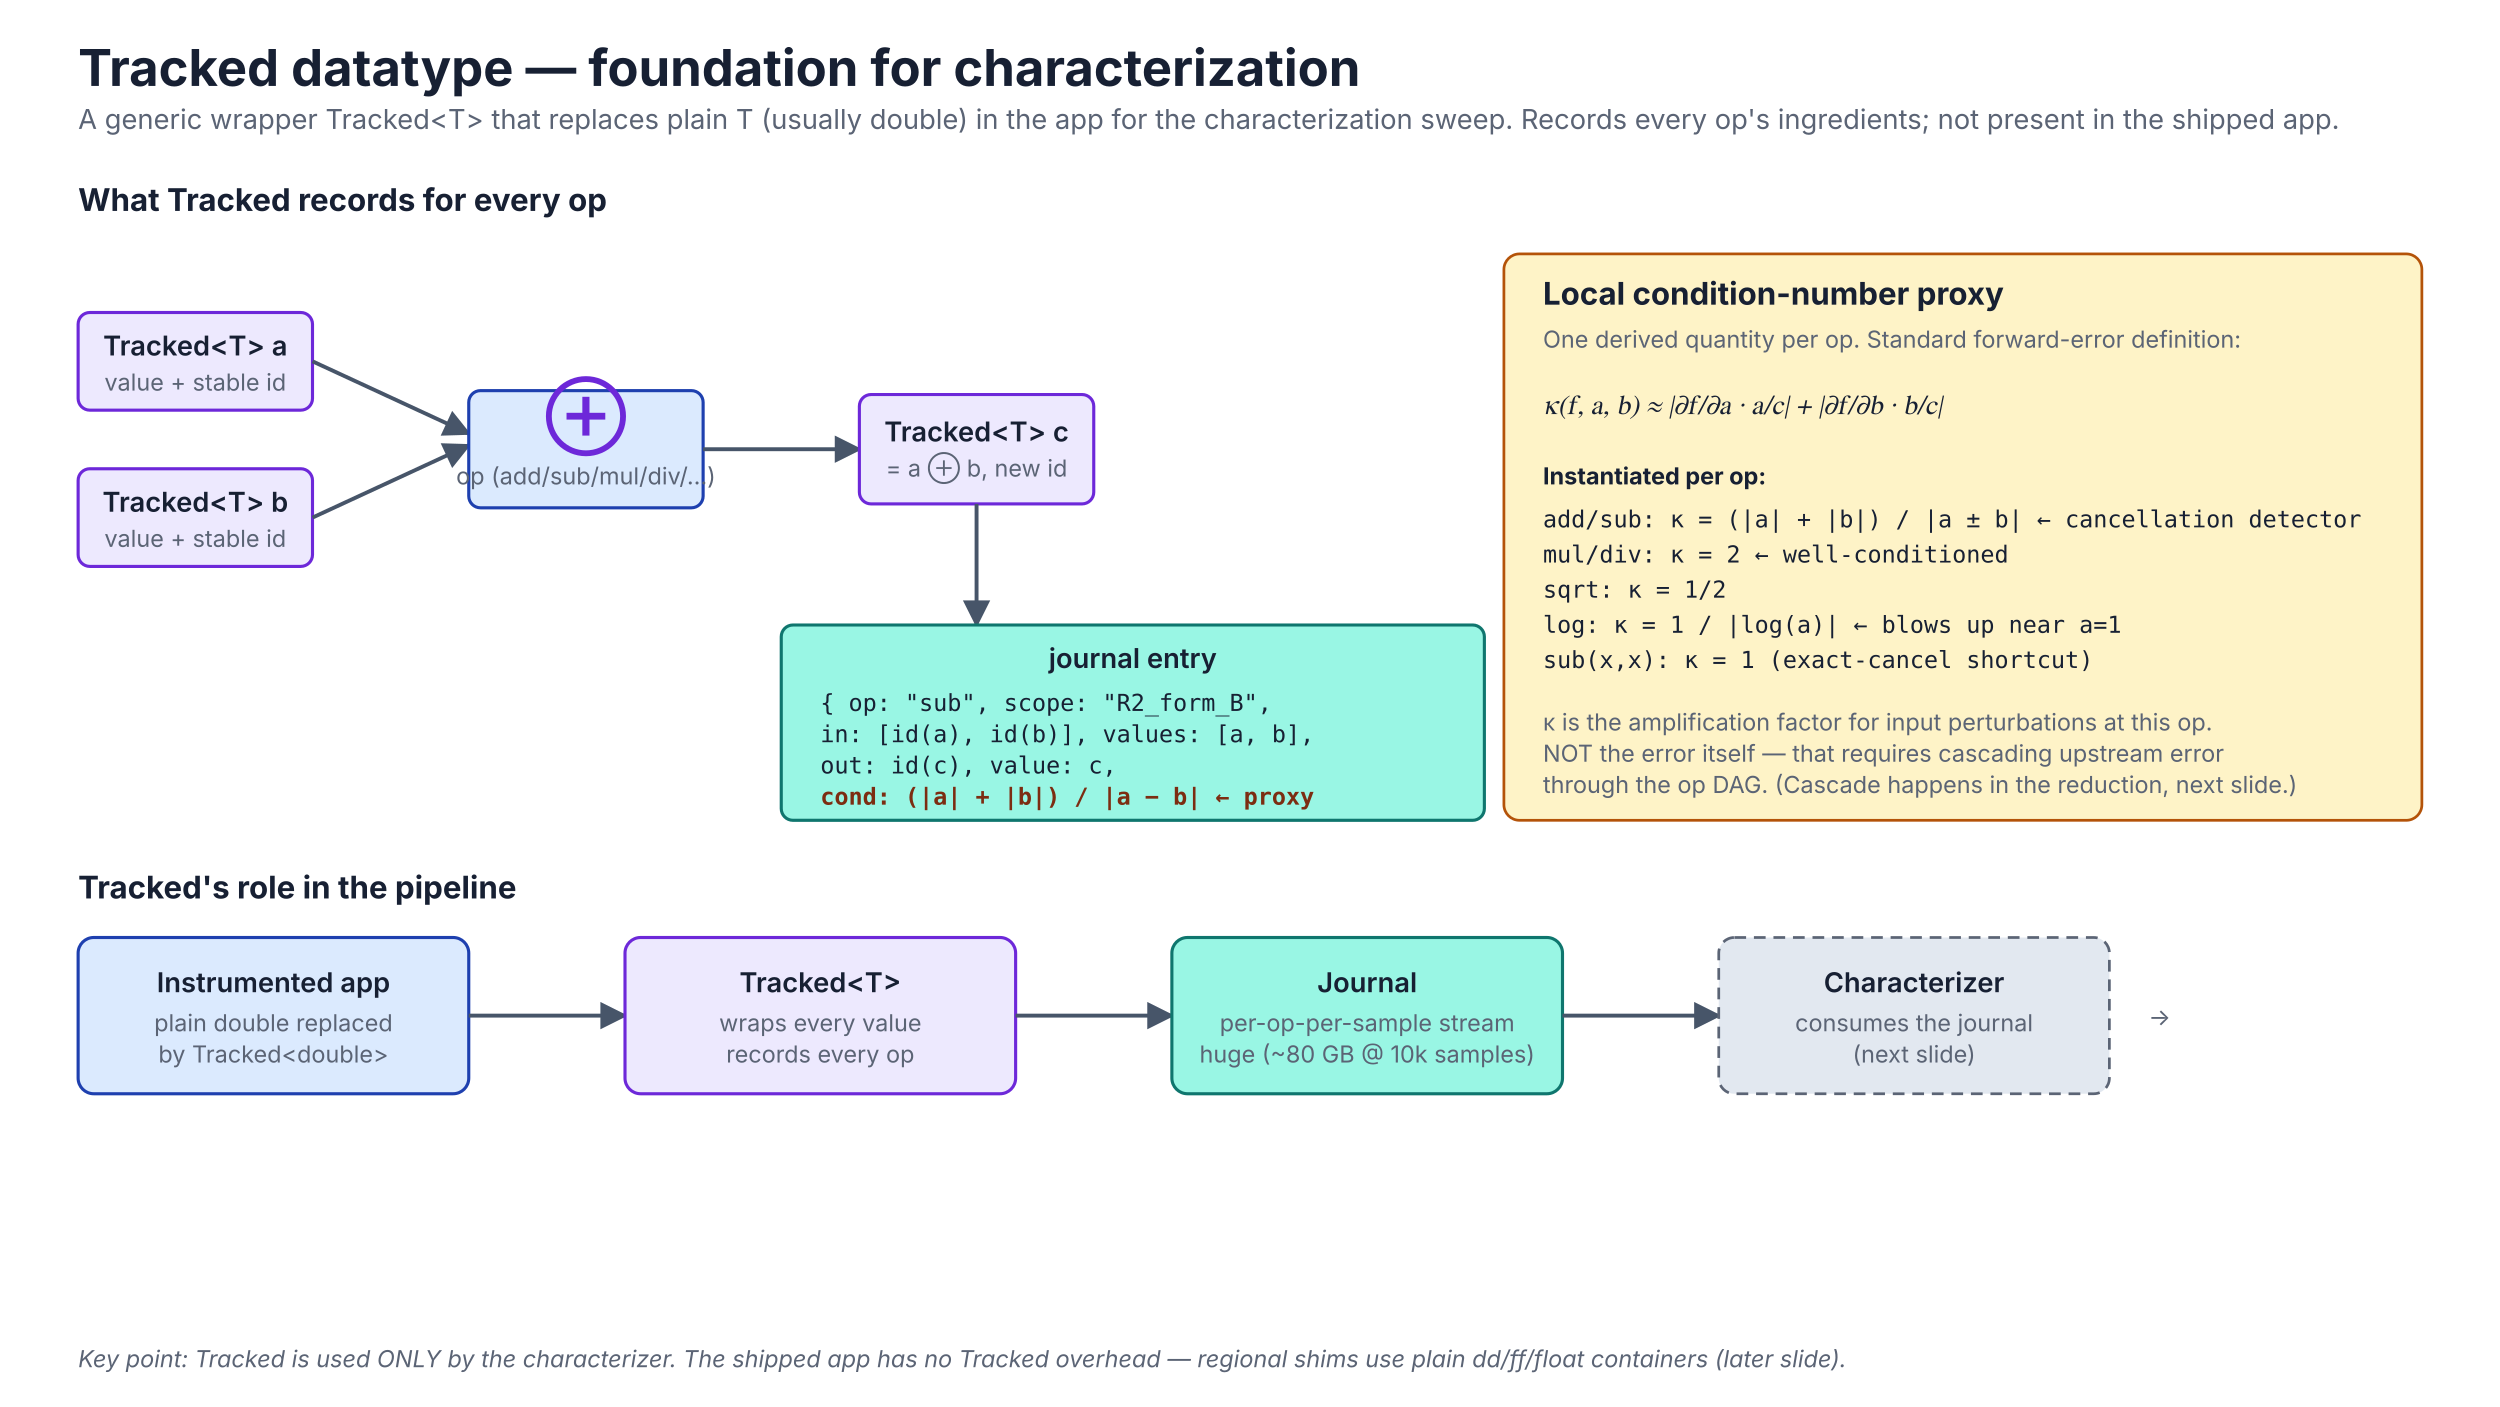
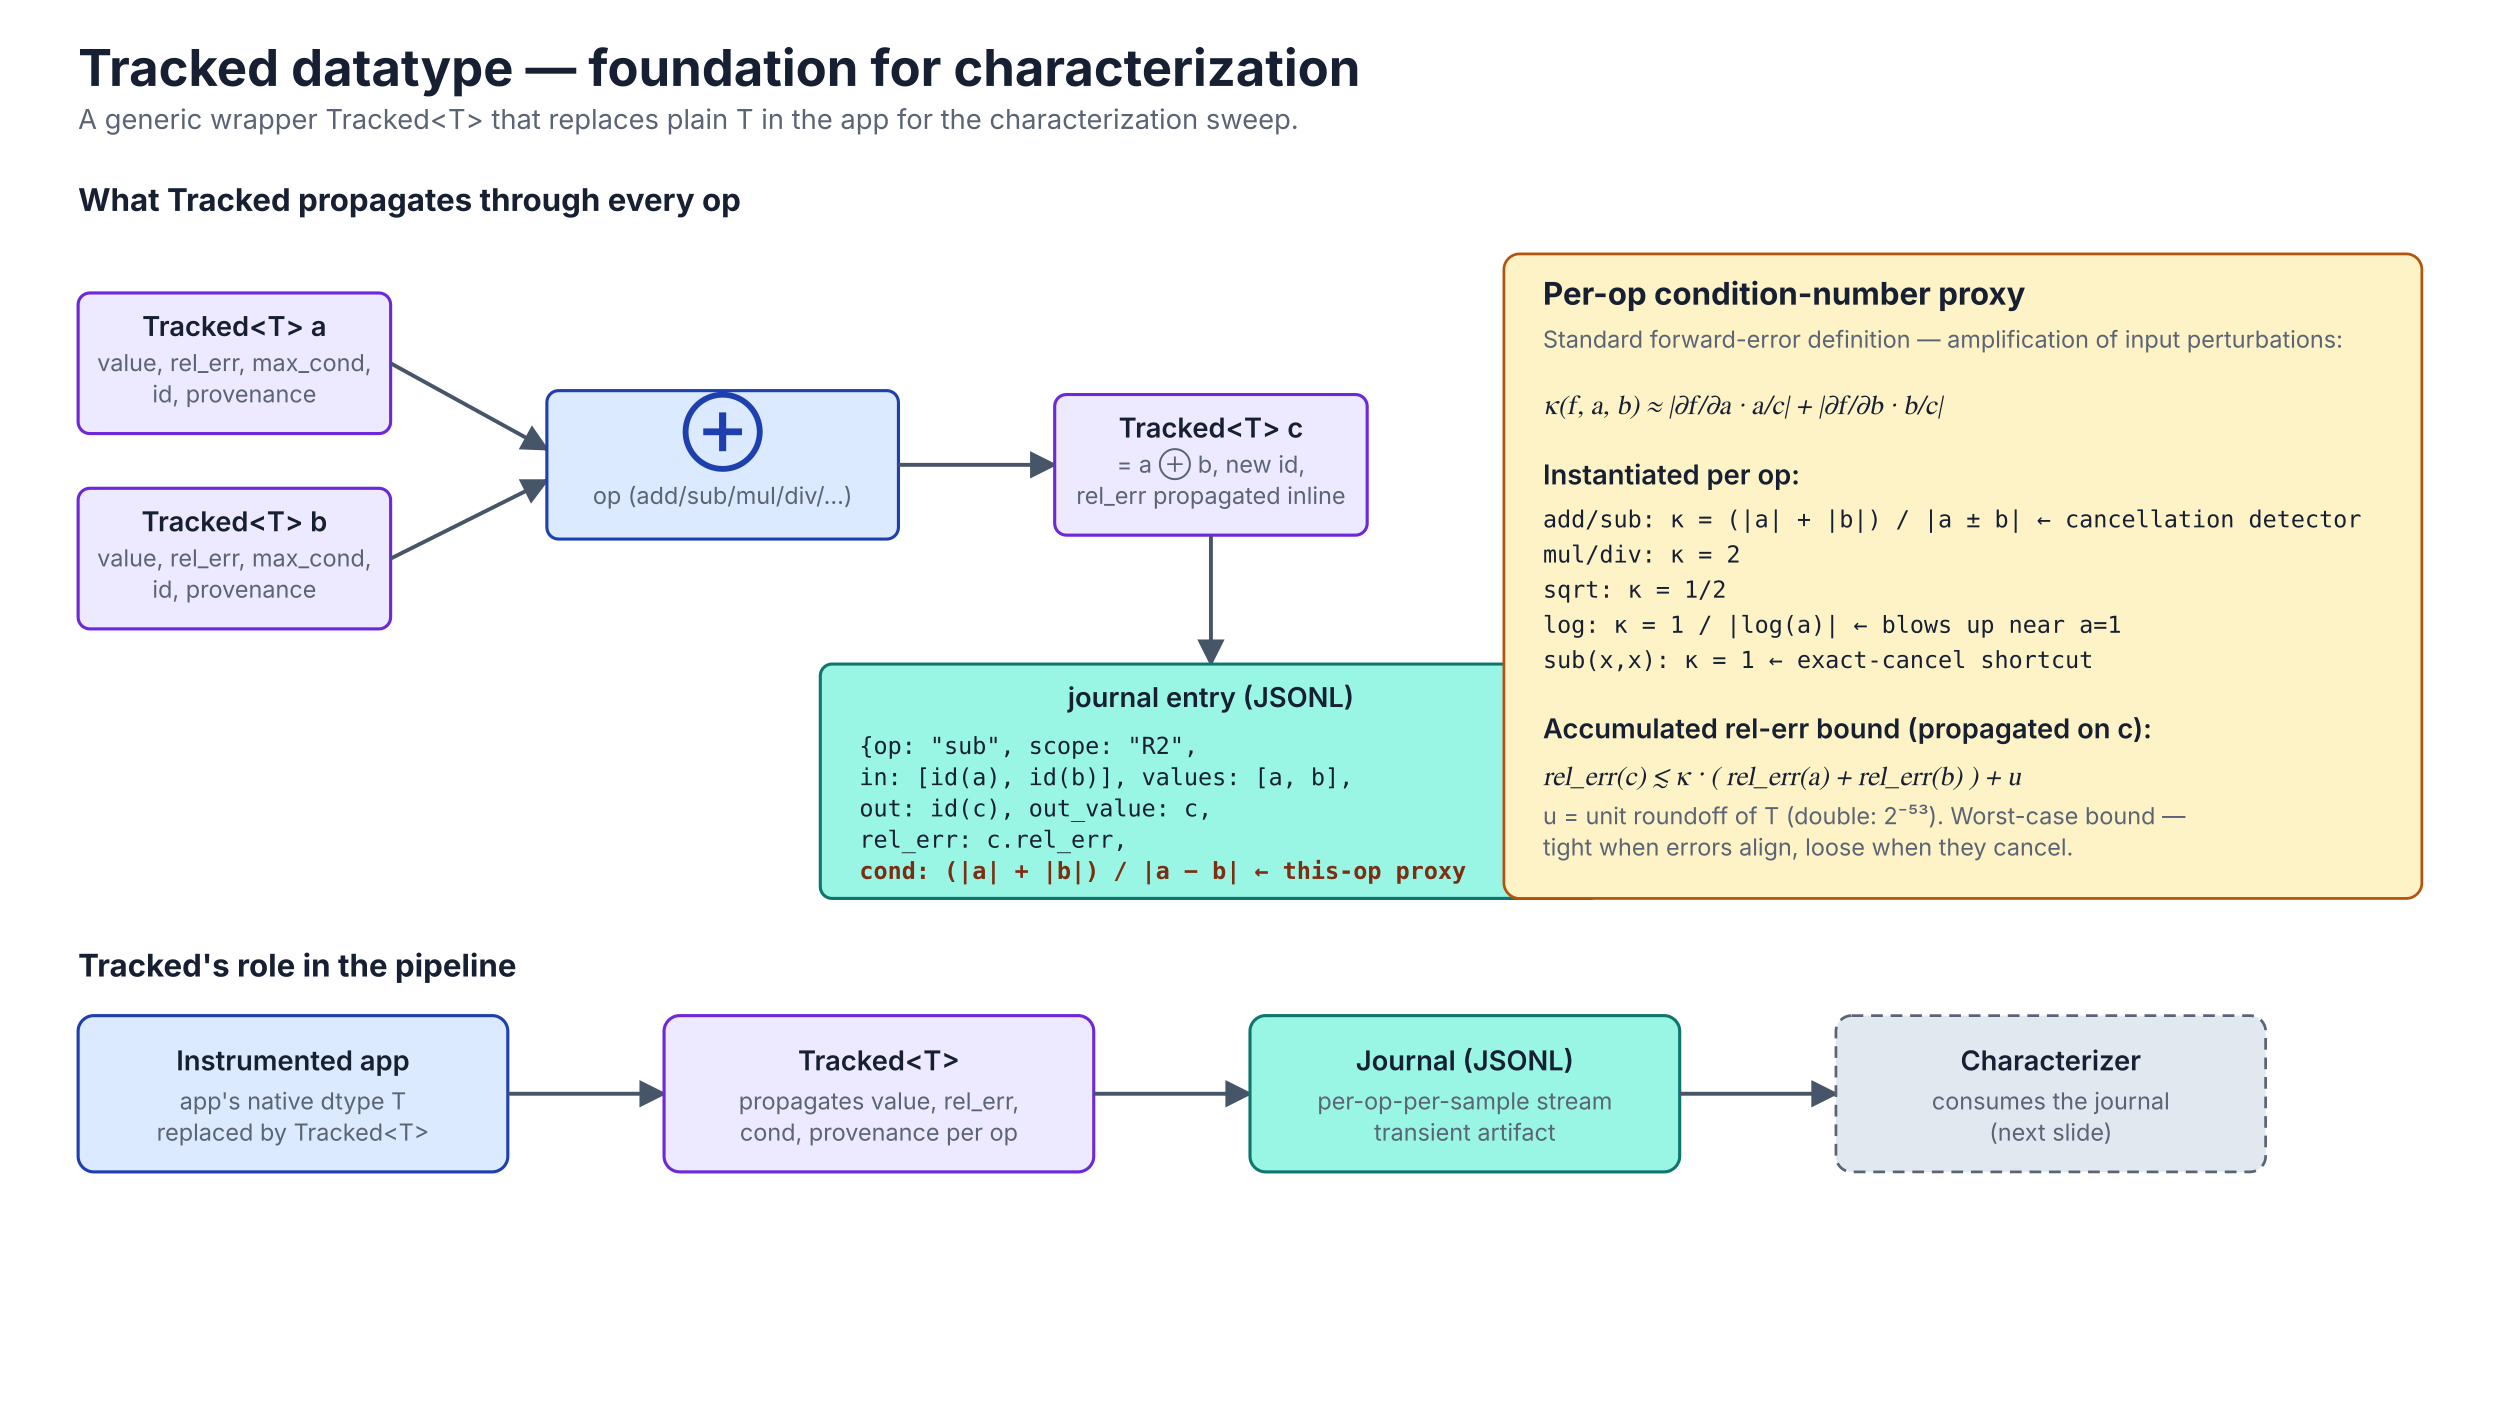
<svg xmlns="http://www.w3.org/2000/svg" viewBox="0 0 1280 720" font-family="ui-sans-serif, system-ui, -apple-system, sans-serif">
  <style>
    .title { font-size: 26px; font-weight: 700; fill: #172033; }
    .subtitle { font-size: 14px; fill: #5b6475; }
    .h { font-size: 16px; font-weight: 650; fill: #172033; }
    .lbl { font-size: 14px; font-weight: 600; fill: #172033; }
    .sub { font-size: 12px; fill: #5b6475; }
    .code { font-family: ui-monospace, "SF Mono", Menlo, monospace; font-size: 12px; fill: #172033; }
    .code-hl { font-family: ui-monospace, "SF Mono", Menlo, monospace; font-size: 12px; fill: #7c2d12; font-weight: 600; }
    .math { font-family: "Cambria Math", Georgia, serif; font-style: italic; font-size: 14px; fill: #172033; }
    .box { stroke: #64748b; stroke-width: 1; fill: #f1f5f9; }
    .app-box { stroke: #1e40af; stroke-width: 1.6; fill: #dbeafe; }
    .tracked-box { stroke: #6d28d9; stroke-width: 1.6; fill: #ede9fe; }
    .journal-box { stroke: #0f766e; stroke-width: 1.6; fill: #99f6e4; }
    .callout-box { stroke: #b45309; stroke-width: 1.4; fill: #fef3c7; }
    .edge { stroke: #475569; stroke-width: 2; fill: none; marker-end: url(#arrow); }
-     .th { font-size: 12px; font-weight: 700; fill: #172033; }
-     .td { font-size: 12px; fill: #172033; }
-     .caption { font-size: 12px; fill: #5b6475; font-style: italic; }
-     .op-symbol { font-size: 30px; font-weight: 700; fill: #6d28d9; text-anchor: middle; }
+     .op-symbol { font-size: 30px; font-weight: 700; text-anchor: middle; }
  </style>
  <defs>
    <marker id="arrow" viewBox="0 0 10 10" refX="9" refY="5" markerWidth="7" markerHeight="7" orient="auto-start-reverse">
      <path d="M0,0 L10,5 L0,10 z" fill="#475569" />
    </marker>
  </defs>
  <text x="40" y="44" class="title">Tracked datatype  —  foundation for characterization</text>
-   <text x="40" y="66" class="subtitle">A generic wrapper Tracked&lt;T&gt; that replaces plain T (usually double) in the app for the characterization sweep. Records every op's ingredients; not present in the shipped app.</text>
-   <text x="40" y="108" class="h">What Tracked records for every op</text>
+   <text x="40" y="66" class="subtitle">A generic wrapper Tracked&lt;T&gt; that replaces plain T in the app for the characterization sweep.</text>
+   <text x="40" y="108" class="h">What Tracked propagates through every op</text>
  <g transform="translate(40, 130)">
-     <rect x="0" y="30" width="120" height="50" rx="6" class="tracked-box" />
-     <text x="60" y="52" text-anchor="middle" class="lbl">Tracked&lt;T&gt; a</text>
-     <text x="60" y="70" text-anchor="middle" class="sub">value + stable id</text>
-     <rect x="0" y="110" width="120" height="50" rx="6" class="tracked-box" />
-     <text x="60" y="132" text-anchor="middle" class="lbl">Tracked&lt;T&gt; b</text>
-     <text x="60" y="150" text-anchor="middle" class="sub">value + stable id</text>
-     <path d="M120 55 L200 92" class="edge" />
-     <path d="M120 135 L200 98" class="edge" />
-     <rect x="200" y="70" width="120" height="60" rx="6" class="app-box" />
-     <text x="260" y="94" text-anchor="middle" class="op-symbol" fill="#1e40af">⊕</text>
-     <text x="260" y="118" text-anchor="middle" class="sub">op (add/sub/mul/div/...)</text>
-     <path d="M320 100 L400 100" class="edge" />
-     <rect x="400" y="72" width="120" height="56" rx="6" class="tracked-box" />
-     <text x="460" y="96" text-anchor="middle" class="lbl">Tracked&lt;T&gt; c</text>
-     <text x="460" y="114" text-anchor="middle" class="sub">= a ⊕ b, new id</text>
-     <path d="M460 128 L460 190" class="edge" />
-     <rect x="360" y="190" width="360" height="100" rx="6" class="journal-box" />
-     <text x="540" y="212" text-anchor="middle" class="lbl">journal entry</text>
-     <text x="380" y="234" class="code">{ op: "sub",  scope: "R2_form_B",</text>
-     <text x="380" y="250" class="code">  in:  [id(a), id(b)],   values: [a, b],</text>
-     <text x="380" y="266" class="code">  out: id(c),            value: c,</text>
-     <text x="380" y="282" class="code-hl">  cond: (|a| + |b|) / |a − b|   ← proxy </text>
+     <rect x="0" y="20" width="160" height="72" rx="6" class="tracked-box" />
+     <text x="80" y="42" text-anchor="middle" class="lbl">Tracked&lt;T&gt; a</text>
+     <text x="80" y="60" text-anchor="middle" class="sub">value, rel_err, max_cond,</text>
+     <text x="80" y="76" text-anchor="middle" class="sub">id, provenance</text>
+     <rect x="0" y="120" width="160" height="72" rx="6" class="tracked-box" />
+     <text x="80" y="142" text-anchor="middle" class="lbl">Tracked&lt;T&gt; b</text>
+     <text x="80" y="160" text-anchor="middle" class="sub">value, rel_err, max_cond,</text>
+     <text x="80" y="176" text-anchor="middle" class="sub">id, provenance</text>
+     <path d="M160 56 L240 100" class="edge" />
+     <path d="M160 156 L240 116" class="edge" />
+     <rect x="240" y="70" width="180" height="76" rx="6" class="app-box" />
+     <text x="330" y="102" class="op-symbol" fill="#1e40af">⊕</text>
+     <text x="330" y="128" text-anchor="middle" class="sub">op (add/sub/mul/div/...)</text>
+     <path d="M420 108 L500 108" class="edge" />
+     <rect x="500" y="72" width="160" height="72" rx="6" class="tracked-box" />
+     <text x="580" y="94" text-anchor="middle" class="lbl">Tracked&lt;T&gt; c</text>
+     <text x="580" y="112" text-anchor="middle" class="sub">= a ⊕ b, new id,</text>
+     <text x="580" y="128" text-anchor="middle" class="sub">rel_err propagated inline</text>
+     <path d="M580 144 L580 210" class="edge" />
+     <rect x="380" y="210" width="400" height="120" rx="6" class="journal-box" />
+     <text x="580" y="232" text-anchor="middle" class="lbl">journal entry (JSONL)</text>
+     <text x="400" y="256" class="code">{op: "sub", scope: "R2",</text>
+     <text x="400" y="272" class="code"> in:  [id(a), id(b)],   values:   [a, b],</text>
+     <text x="400" y="288" class="code"> out: id(c),            out_value: c,</text>
+     <text x="400" y="304" class="code"> rel_err: c.rel_err,</text>
+     <text x="400" y="320" class="code-hl"> cond: (|a| + |b|) / |a − b|      ← this-op proxy</text>
  </g>
  <g transform="translate(770, 130)">
-     <rect x="0" y="0" width="470" height="290" rx="8" class="callout-box" />
-     <text x="20" y="26" class="h">Local condition-number proxy</text>
-     <text x="20" y="48" class="sub">One derived quantity per op. Standard forward-error definition:</text>
+     <rect x="0" y="0" width="470" height="330" rx="8" class="callout-box" />
+     <text x="20" y="26" class="h">Per-op condition-number proxy</text>
+     <text x="20" y="48" class="sub">Standard forward-error definition — amplification of input perturbations:</text>
    <text x="20" y="82" class="math">κ(f, a, b)  ≈  |∂f/∂a · a/c|  +  |∂f/∂b · b/c|</text>
-     <text x="20" y="118" class="th">Instantiated per op:</text>
+     <text x="20" y="118" class="lbl">Instantiated per op:</text>
    <text x="20" y="140" class="code">add/sub:   κ = (|a| + |b|) / |a ± b|      ← cancellation detector</text>
-     <text x="20" y="158" class="code">mul/div:   κ = 2                          ← well-conditioned</text>
+     <text x="20" y="158" class="code">mul/div:   κ = 2</text>
    <text x="20" y="176" class="code">sqrt:      κ = 1/2</text>
    <text x="20" y="194" class="code">log:       κ = 1 / |log(a)|               ← blows up near a=1</text>
-     <text x="20" y="212" class="code">sub(x,x):  κ = 1  (exact-cancel shortcut)</text>
-     <text x="20" y="244" class="sub">κ is the amplification factor for input perturbations at this op.</text>
-     <text x="20" y="260" class="sub">NOT the error itself — that requires cascading upstream error</text>
-     <text x="20" y="276" class="sub">through the op DAG.  (Cascade happens in the reduction, next slide.)</text>
+     <text x="20" y="212" class="code">sub(x,x):  κ = 1                          ← exact-cancel shortcut</text>
+     <text x="20" y="248" class="lbl">Accumulated rel-err bound (propagated on c):</text>
+     <text x="20" y="272" class="math">rel_err(c)   ≲   κ · ( rel_err(a) + rel_err(b) )   +   u</text>
+     <text x="20" y="292" class="sub">u = unit roundoff of T (double: 2⁻⁵³).  Worst-case bound —</text>
+     <text x="20" y="308" class="sub">tight when errors align, loose when they cancel.</text>
  </g>
-   <g transform="translate(40, 460)">
+   <g transform="translate(40, 500)">
    <text x="0" y="0" class="h">Tracked's role in the pipeline</text>
-     <rect x="0" y="20" width="200" height="80" rx="8" class="app-box" />
-     <text x="100" y="48" text-anchor="middle" class="lbl">Instrumented app</text>
-     <text x="100" y="68" text-anchor="middle" class="sub">plain double replaced</text>
-     <text x="100" y="84" text-anchor="middle" class="sub">by Tracked&lt;double&gt;</text>
-     <path d="M200 60 L280 60" class="edge" />
-     <rect x="280" y="20" width="200" height="80" rx="8" class="tracked-box" />
-     <text x="380" y="48" text-anchor="middle" class="lbl">Tracked&lt;T&gt;</text>
-     <text x="380" y="68" text-anchor="middle" class="sub">wraps every value</text>
-     <text x="380" y="84" text-anchor="middle" class="sub">records every op</text>
-     <path d="M480 60 L560 60" class="edge" />
-     <rect x="560" y="20" width="200" height="80" rx="8" class="journal-box" />
-     <text x="660" y="48" text-anchor="middle" class="lbl">Journal</text>
-     <text x="660" y="68" text-anchor="middle" class="sub">per-op-per-sample stream</text>
-     <text x="660" y="84" text-anchor="middle" class="sub">huge (~80 GB @ 10k samples)</text>
-     <path d="M760 60 L840 60" class="edge" />
-     <rect x="840" y="20" width="200" height="80" rx="8" style="stroke:#5b6475; stroke-width:1.4; stroke-dasharray:6 4; fill:#e2e8f0;" />
-     <text x="940" y="48" text-anchor="middle" class="lbl">Characterizer</text>
-     <text x="940" y="68" text-anchor="middle" class="sub">consumes the journal</text>
-     <text x="940" y="84" text-anchor="middle" class="sub">(next slide)</text>
-     <text x="1060" y="65" class="sub">→</text>
+     <rect x="0" y="20" width="220" height="80" rx="8" class="app-box" />
+     <text x="110" y="48" text-anchor="middle" class="lbl">Instrumented app</text>
+     <text x="110" y="68" text-anchor="middle" class="sub">app's native dtype T</text>
+     <text x="110" y="84" text-anchor="middle" class="sub">replaced by Tracked&lt;T&gt;</text>
+     <path d="M220 60 L300 60" class="edge" />
+     <rect x="300" y="20" width="220" height="80" rx="8" class="tracked-box" />
+     <text x="410" y="48" text-anchor="middle" class="lbl">Tracked&lt;T&gt;</text>
+     <text x="410" y="68" text-anchor="middle" class="sub">propagates value, rel_err,</text>
+     <text x="410" y="84" text-anchor="middle" class="sub">cond, provenance per op</text>
+     <path d="M520 60 L600 60" class="edge" />
+     <rect x="600" y="20" width="220" height="80" rx="8" class="journal-box" />
+     <text x="710" y="48" text-anchor="middle" class="lbl">Journal (JSONL)</text>
+     <text x="710" y="68" text-anchor="middle" class="sub">per-op-per-sample stream</text>
+     <text x="710" y="84" text-anchor="middle" class="sub">transient artifact</text>
+     <path d="M820 60 L900 60" class="edge" />
+     <rect x="900" y="20" width="220" height="80" rx="8" style="stroke:#5b6475; stroke-width:1.4; stroke-dasharray:6 4; fill:#e2e8f0;" />
+     <text x="1010" y="48" text-anchor="middle" class="lbl">Characterizer</text>
+     <text x="1010" y="68" text-anchor="middle" class="sub">consumes the journal</text>
+     <text x="1010" y="84" text-anchor="middle" class="sub">(next slide)</text>
  </g>
-   <text x="40" y="700" class="caption">Key point: Tracked is used ONLY by the characterizer. The shipped app has no Tracked overhead — regional shims use plain dd/ff/float containers (later slide).</text>
</svg>
